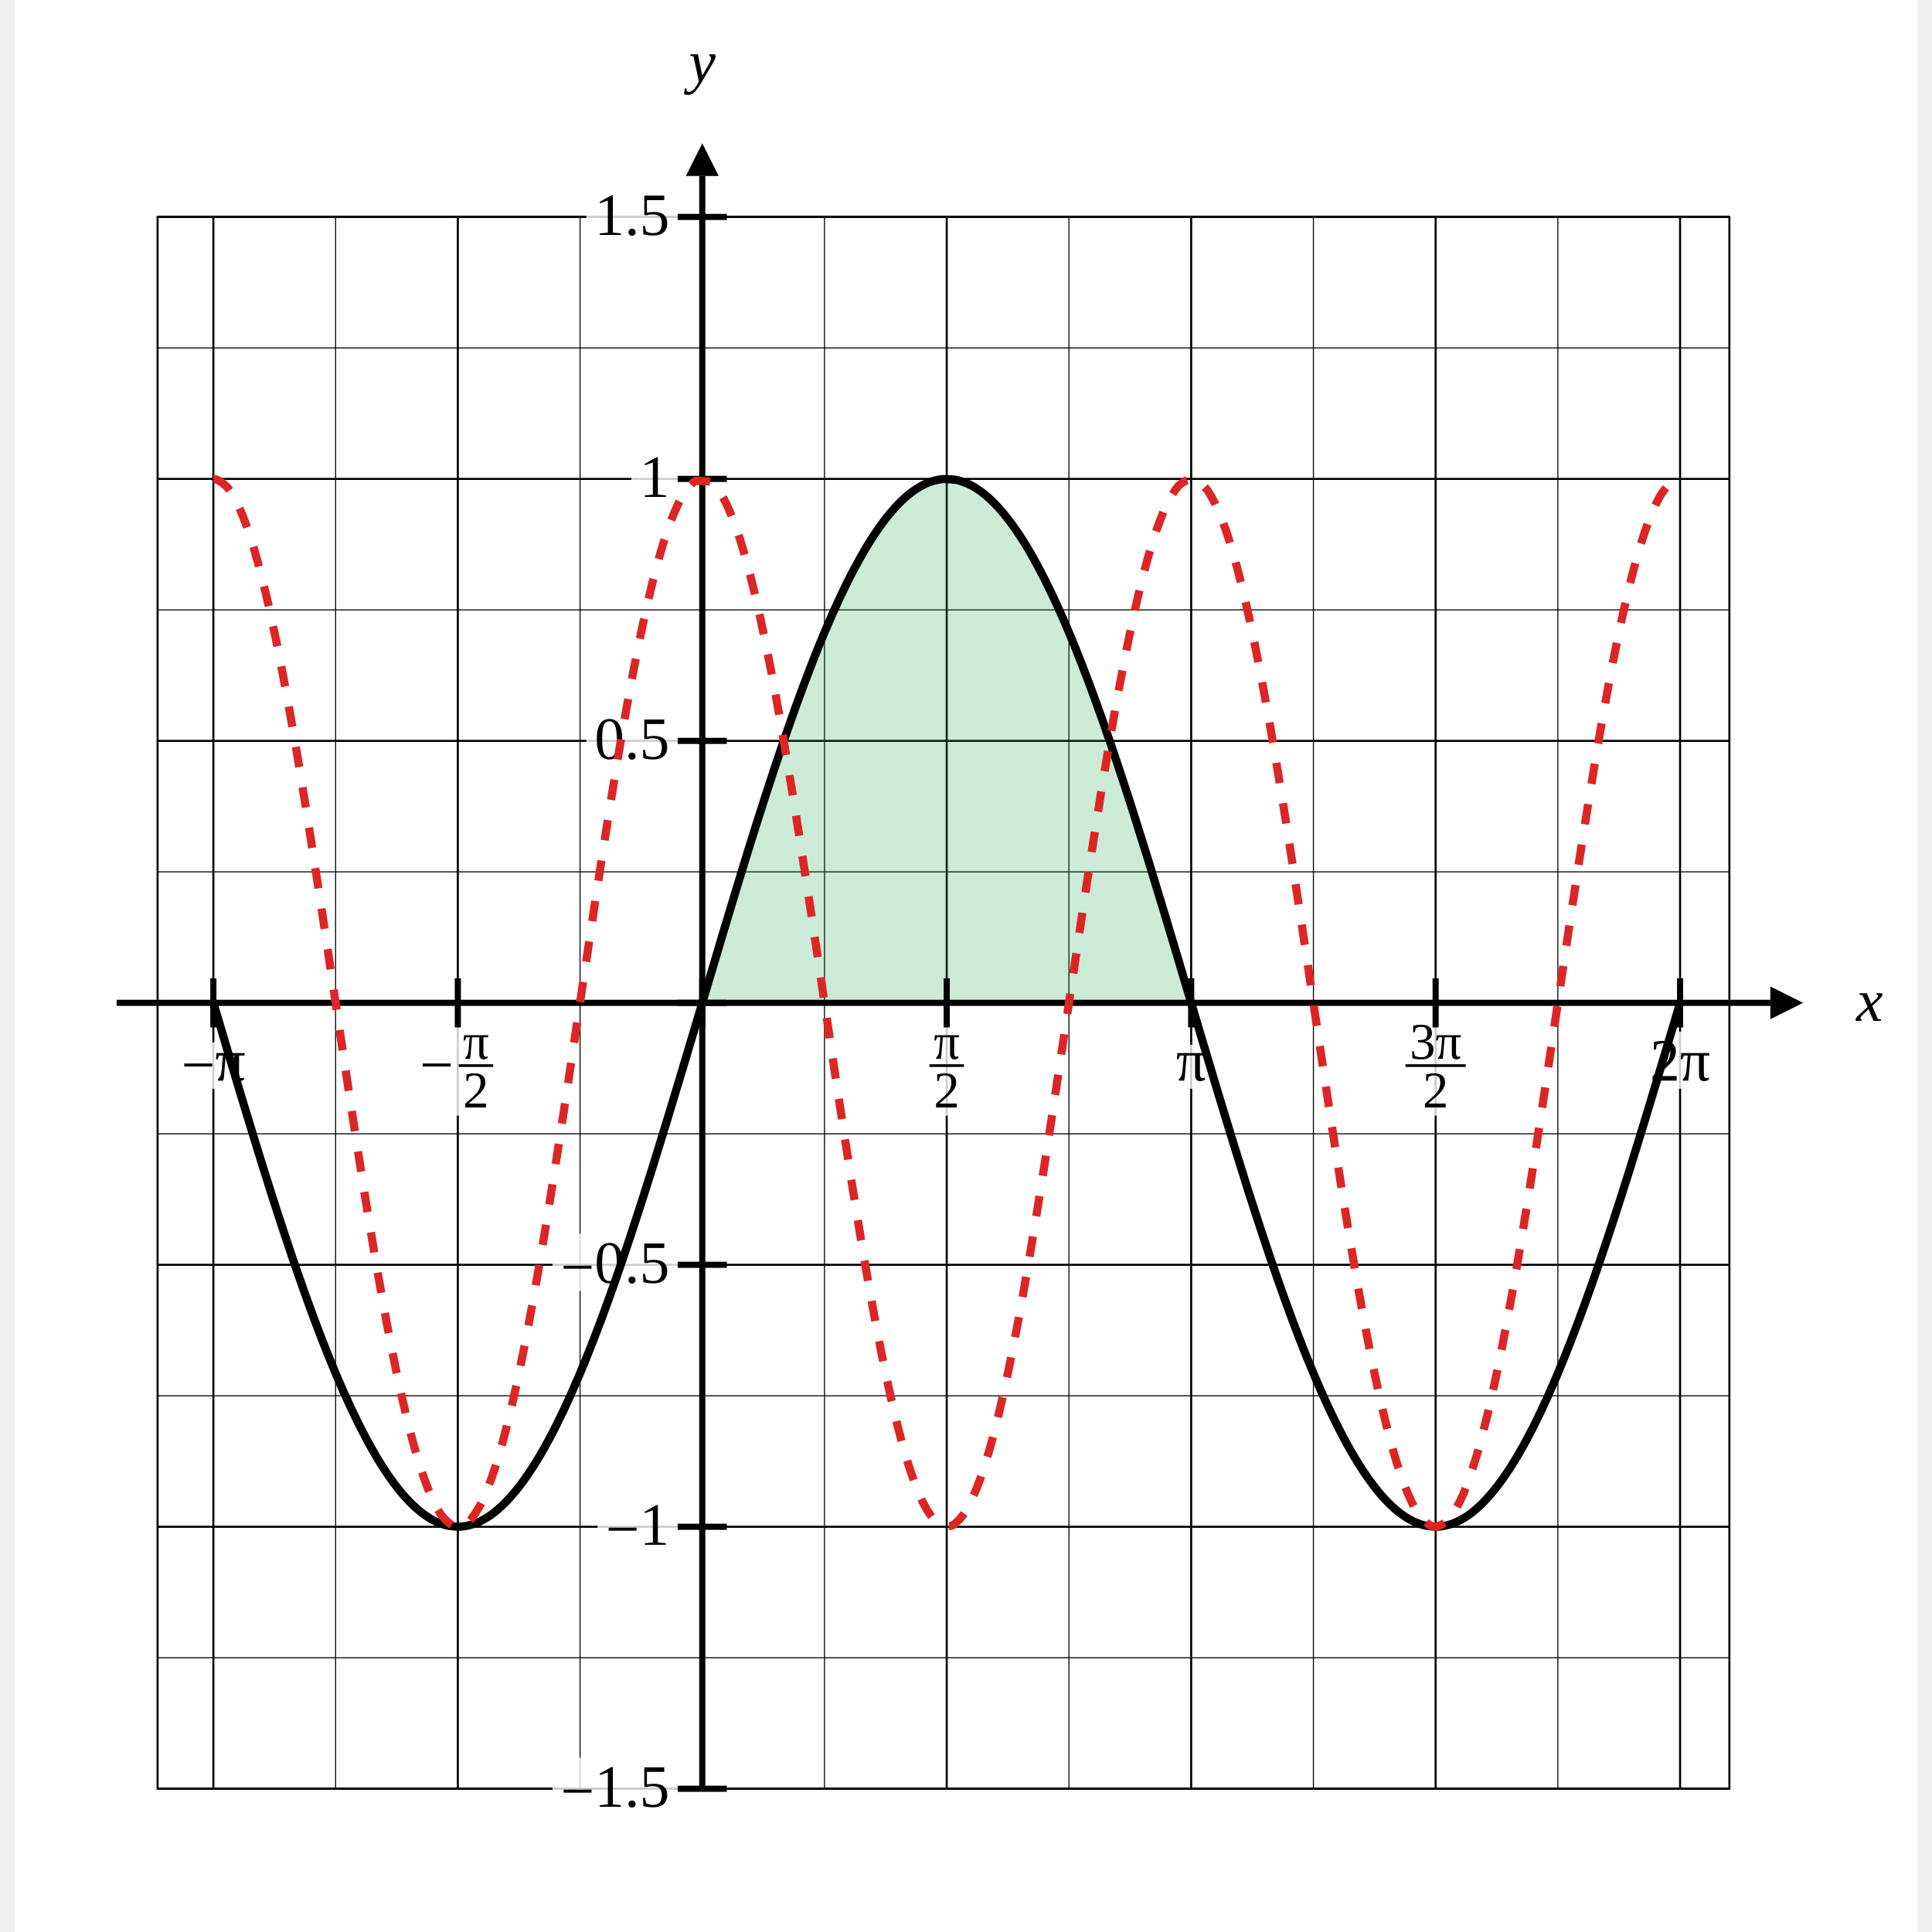
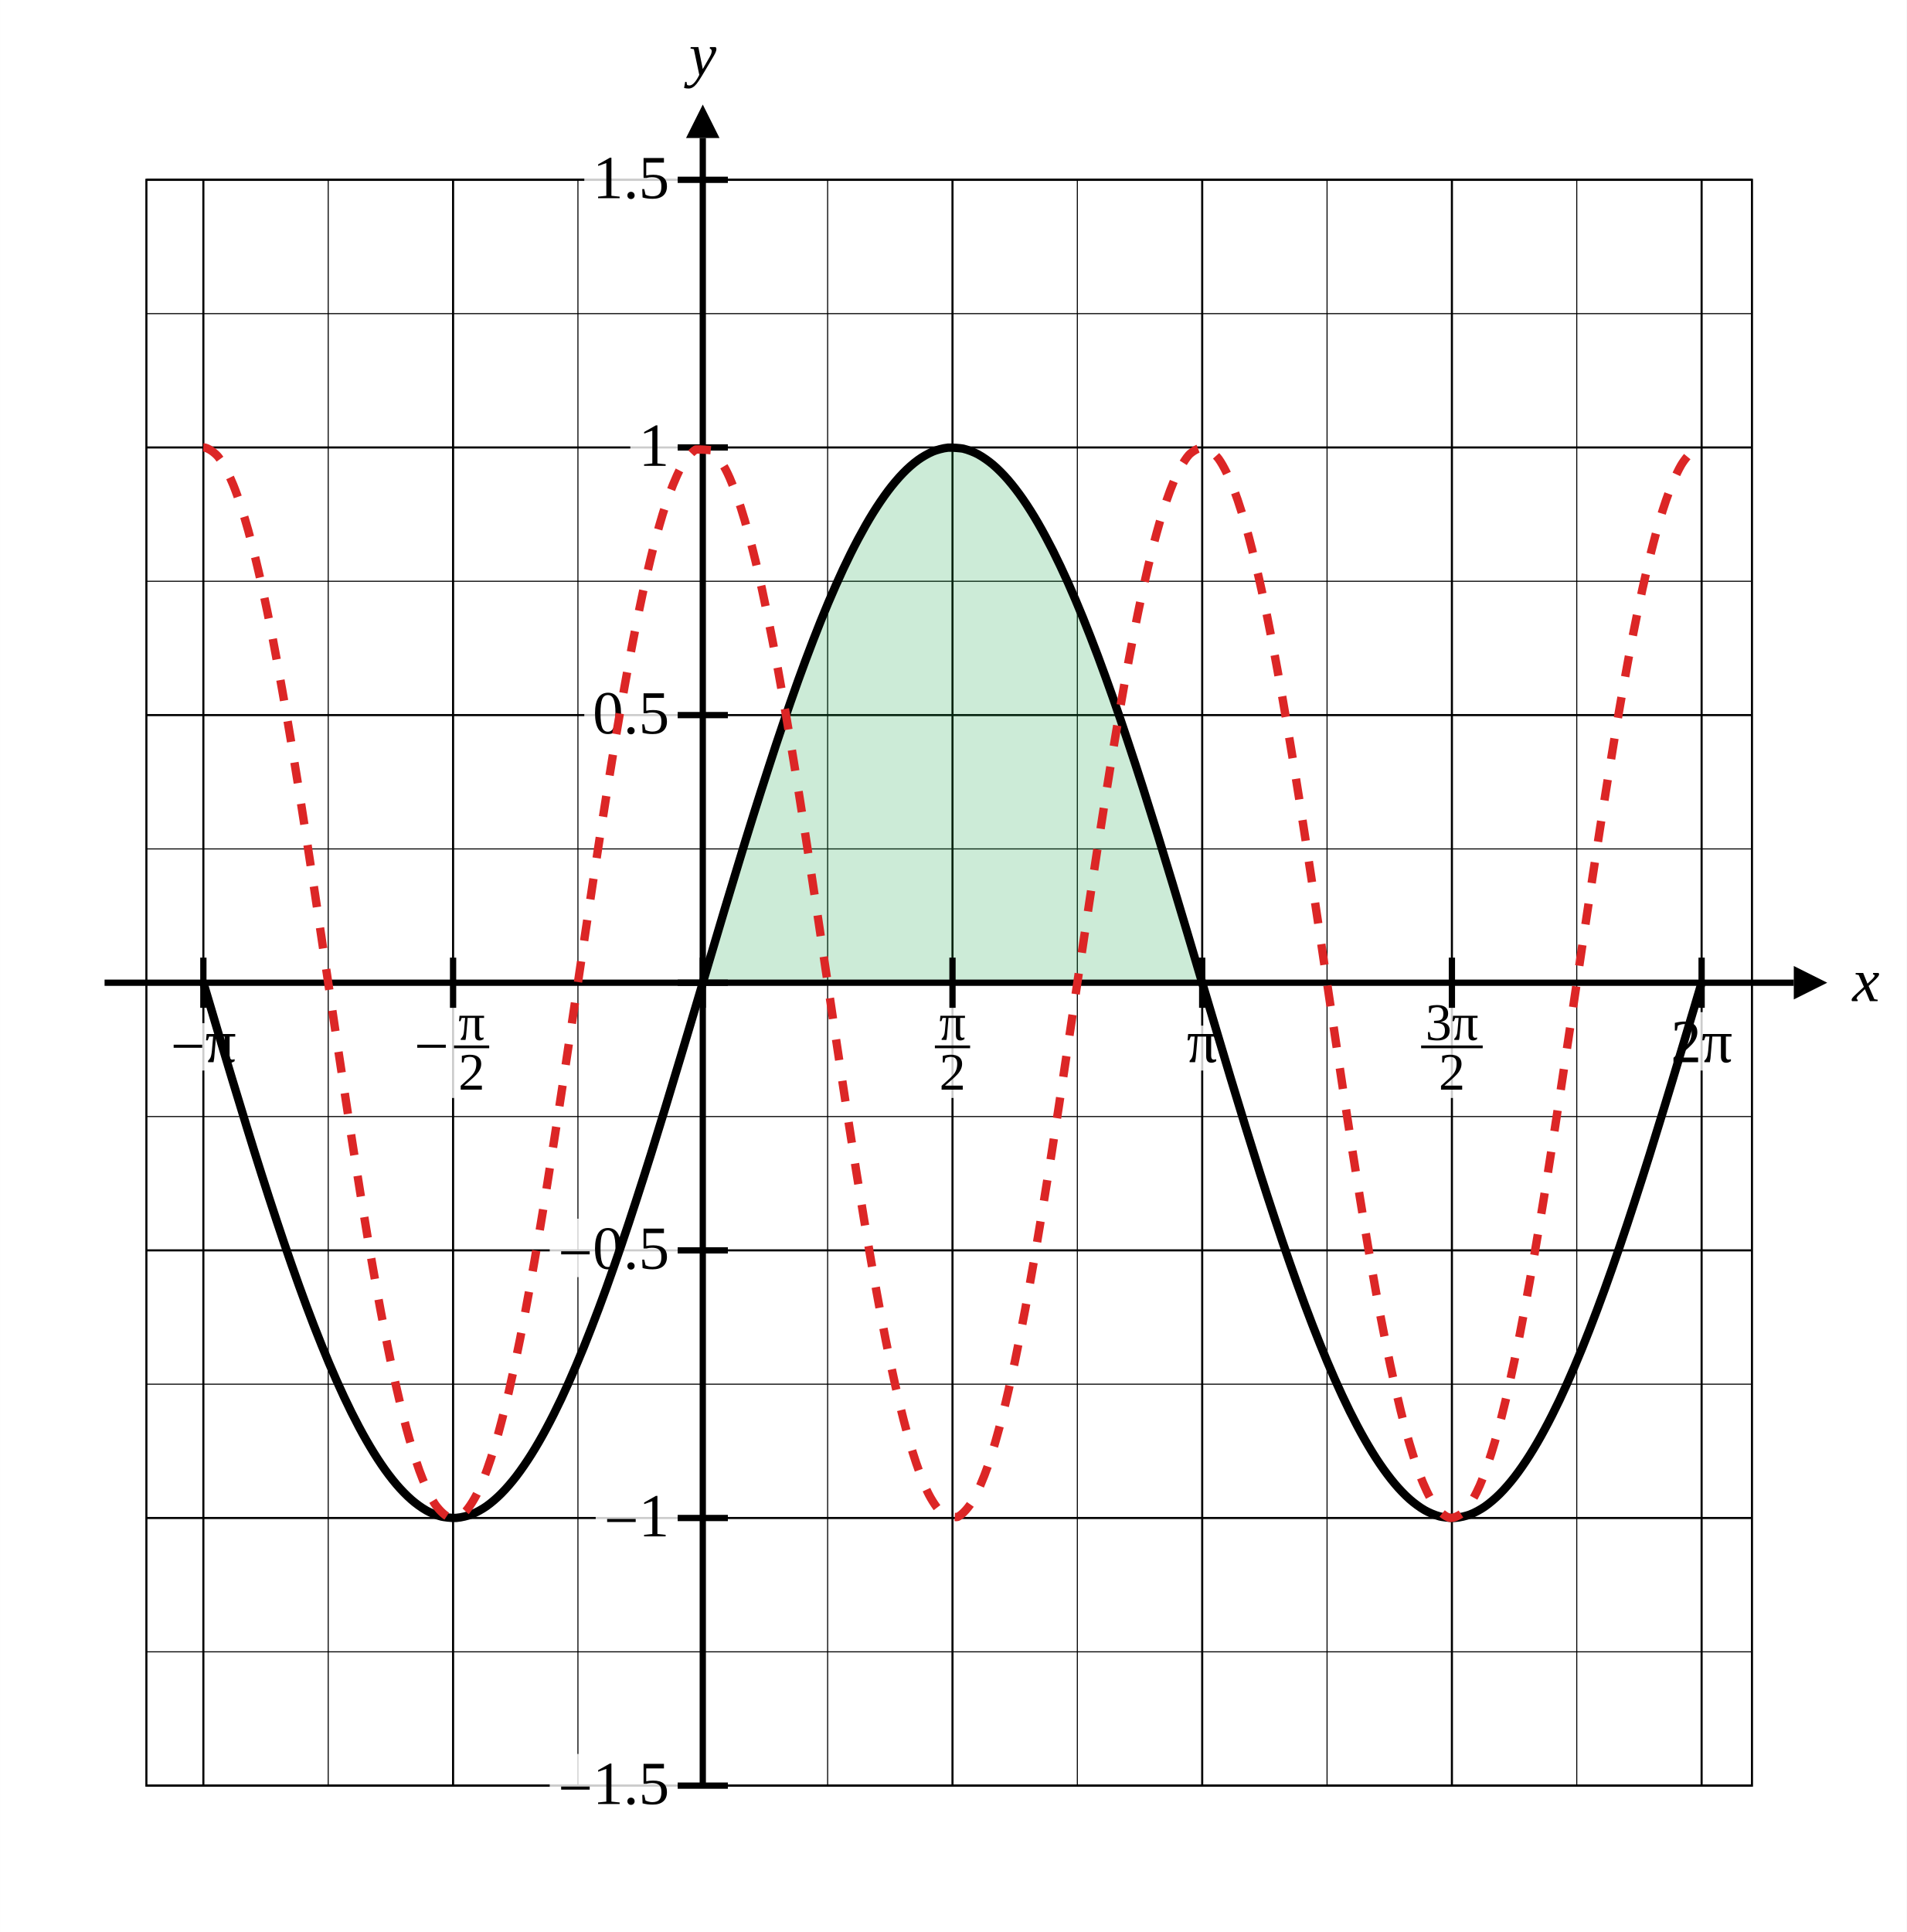
- <svg xmlns="http://www.w3.org/2000/svg" id="graph-svg" width="12cm" height="12cm" viewBox="0 -18 465 472" style="display:block;background:#ffffff">
-   <rect x="0" y="-18" width="465" height="472" fill="white" />
+ <svg xmlns="http://www.w3.org/2000/svg" id="graph-svg" width="12.053cm" height="12.211cm" viewBox="0 -8 456 462" style="display:block;background:#ffffff">
+   <rect x="0" y="-8" width="456" height="462" fill="white" />
  <defs>
    <clipPath id="graph-clip">
      <rect x="35" y="35" width="384" height="384" />
    </clipPath>
  </defs>
  <g class="grid-layer">
    <rect data-target-type="grid" data-target-id="border" x="35" y="35" width="384" height="384" fill="none" stroke="black" stroke-width="0.5" />
    <line data-target-type="grid" data-target-id="vertical" x1="48.627" y1="35" x2="48.627" y2="419" stroke="black" stroke-width="0.25" />
    <line data-target-type="grid" data-target-id="vertical" x1="78.487" y1="35" x2="78.487" y2="419" stroke="black" stroke-width="0.25" />
    <line data-target-type="grid" data-target-id="vertical" x1="108.348" y1="35" x2="108.348" y2="419" stroke="black" stroke-width="0.25" />
    <line data-target-type="grid" data-target-id="vertical" x1="138.209" y1="35" x2="138.209" y2="419" stroke="black" stroke-width="0.25" />
    <line data-target-type="grid" data-target-id="vertical" x1="168.069" y1="35" x2="168.069" y2="419" stroke="black" stroke-width="0.25" />
    <line data-target-type="grid" data-target-id="vertical" x1="197.93" y1="35" x2="197.93" y2="419" stroke="black" stroke-width="0.25" />
    <line data-target-type="grid" data-target-id="vertical" x1="227.791" y1="35" x2="227.791" y2="419" stroke="black" stroke-width="0.25" />
    <line data-target-type="grid" data-target-id="vertical" x1="257.651" y1="35" x2="257.651" y2="419" stroke="black" stroke-width="0.25" />
    <line data-target-type="grid" data-target-id="vertical" x1="287.512" y1="35" x2="287.512" y2="419" stroke="black" stroke-width="0.25" />
    <line data-target-type="grid" data-target-id="vertical" x1="317.373" y1="35" x2="317.373" y2="419" stroke="black" stroke-width="0.25" />
    <line data-target-type="grid" data-target-id="vertical" x1="347.233" y1="35" x2="347.233" y2="419" stroke="black" stroke-width="0.25" />
    <line data-target-type="grid" data-target-id="vertical" x1="377.094" y1="35" x2="377.094" y2="419" stroke="black" stroke-width="0.25" />
    <line data-target-type="grid" data-target-id="vertical" x1="406.955" y1="35" x2="406.955" y2="419" stroke="black" stroke-width="0.25" />
    <line data-target-type="grid" data-target-id="vertical" x1="48.627" y1="35" x2="48.627" y2="419" stroke="black" stroke-width="0.5" />
    <line data-target-type="grid" data-target-id="vertical" x1="108.348" y1="35" x2="108.348" y2="419" stroke="black" stroke-width="0.5" />
    <line data-target-type="grid" data-target-id="vertical" x1="168.069" y1="35" x2="168.069" y2="419" stroke="black" stroke-width="0.5" />
    <line data-target-type="grid" data-target-id="vertical" x1="227.791" y1="35" x2="227.791" y2="419" stroke="black" stroke-width="0.5" />
    <line data-target-type="grid" data-target-id="vertical" x1="287.512" y1="35" x2="287.512" y2="419" stroke="black" stroke-width="0.5" />
    <line data-target-type="grid" data-target-id="vertical" x1="347.233" y1="35" x2="347.233" y2="419" stroke="black" stroke-width="0.5" />
    <line data-target-type="grid" data-target-id="vertical" x1="406.955" y1="35" x2="406.955" y2="419" stroke="black" stroke-width="0.5" />
    <line data-target-type="grid" data-target-id="horizontal" x1="35" y1="419" x2="419" y2="419" stroke="black" stroke-width="0.25" />
    <line data-target-type="grid" data-target-id="horizontal" x1="35" y1="387" x2="419" y2="387" stroke="black" stroke-width="0.25" />
    <line data-target-type="grid" data-target-id="horizontal" x1="35" y1="355" x2="419" y2="355" stroke="black" stroke-width="0.25" />
    <line data-target-type="grid" data-target-id="horizontal" x1="35" y1="323" x2="419" y2="323" stroke="black" stroke-width="0.25" />
    <line data-target-type="grid" data-target-id="horizontal" x1="35" y1="291" x2="419" y2="291" stroke="black" stroke-width="0.25" />
    <line data-target-type="grid" data-target-id="horizontal" x1="35" y1="259" x2="419" y2="259" stroke="black" stroke-width="0.25" />
    <line data-target-type="grid" data-target-id="horizontal" x1="35" y1="227" x2="419" y2="227" stroke="black" stroke-width="0.25" />
    <line data-target-type="grid" data-target-id="horizontal" x1="35" y1="195" x2="419" y2="195" stroke="black" stroke-width="0.25" />
    <line data-target-type="grid" data-target-id="horizontal" x1="35" y1="163" x2="419" y2="163" stroke="black" stroke-width="0.25" />
    <line data-target-type="grid" data-target-id="horizontal" x1="35" y1="131" x2="419" y2="131" stroke="black" stroke-width="0.25" />
    <line data-target-type="grid" data-target-id="horizontal" x1="35" y1="99" x2="419" y2="99" stroke="black" stroke-width="0.25" />
    <line data-target-type="grid" data-target-id="horizontal" x1="35" y1="67" x2="419" y2="67" stroke="black" stroke-width="0.25" />
    <line data-target-type="grid" data-target-id="horizontal" x1="35" y1="35" x2="419" y2="35" stroke="black" stroke-width="0.25" />
    <line data-target-type="grid" data-target-id="horizontal" x1="35" y1="419" x2="419" y2="419" stroke="black" stroke-width="0.5" />
    <line data-target-type="grid" data-target-id="horizontal" x1="35" y1="355" x2="419" y2="355" stroke="black" stroke-width="0.5" />
    <line data-target-type="grid" data-target-id="horizontal" x1="35" y1="291" x2="419" y2="291" stroke="black" stroke-width="0.5" />
    <line data-target-type="grid" data-target-id="horizontal" x1="35" y1="227" x2="419" y2="227" stroke="black" stroke-width="0.5" />
    <line data-target-type="grid" data-target-id="horizontal" x1="35" y1="163" x2="419" y2="163" stroke="black" stroke-width="0.5" />
    <line data-target-type="grid" data-target-id="horizontal" x1="35" y1="99" x2="419" y2="99" stroke="black" stroke-width="0.5" />
    <line data-target-type="grid" data-target-id="horizontal" x1="35" y1="35" x2="419" y2="35" stroke="black" stroke-width="0.5" />
  </g>
  <g class="integrals-layer" clip-path="url(#graph-clip)">
    <g data-target-type="integral" data-target-id="int-1" style="cursor:context-menu">
      <g opacity="0.22">
        <path d="M 168.07 227.00 L 170.06 220.30 L 172.05 213.62 L 174.04 206.98 L 176.03 200.39 L 178.02 193.87 L 180.01 187.45 L 182.00 181.13 L 184.00 174.94 L 185.99 168.89 L 187.98 163.00 L 189.97 157.29 L 191.96 151.76 L 193.95 146.45 L 195.94 141.35 L 197.93 136.49 L 199.92 131.88 L 201.91 127.53 L 203.90 123.45 L 205.89 119.65 L 207.88 116.15 L 209.87 112.95 L 211.86 110.07 L 213.86 107.50 L 215.85 105.26 L 217.84 103.36 L 219.83 101.80 L 221.82 100.58 L 223.81 99.70 L 225.80 99.18 L 227.79 99.00 L 229.78 99.18 L 231.77 99.70 L 233.76 100.58 L 235.75 101.80 L 237.74 103.36 L 239.73 105.26 L 241.73 107.50 L 243.72 110.07 L 245.71 112.95 L 247.70 116.15 L 249.69 119.65 L 251.68 123.45 L 253.67 127.53 L 255.66 131.88 L 257.65 136.49 L 259.64 141.35 L 261.63 146.45 L 263.62 151.76 L 265.61 157.29 L 267.60 163.00 L 269.60 168.89 L 271.59 174.94 L 273.58 181.13 L 275.57 187.45 L 277.56 193.87 L 279.55 200.39 L 281.54 206.98 L 283.53 213.62 L 285.52 220.30 L 287.51 227.00 L 287.51 227.00 L 285.52 227.00 L 283.53 227.00 L 281.54 227.00 L 279.55 227.00 L 277.56 227.00 L 275.57 227.00 L 273.58 227.00 L 271.59 227.00 L 269.60 227.00 L 267.60 227.00 L 265.61 227.00 L 263.62 227.00 L 261.63 227.00 L 259.64 227.00 L 257.65 227.00 L 255.66 227.00 L 253.67 227.00 L 251.68 227.00 L 249.69 227.00 L 247.70 227.00 L 245.71 227.00 L 243.72 227.00 L 241.73 227.00 L 239.73 227.00 L 237.74 227.00 L 235.75 227.00 L 233.76 227.00 L 231.77 227.00 L 229.78 227.00 L 227.79 227.00 L 225.80 227.00 L 223.81 227.00 L 221.82 227.00 L 219.83 227.00 L 217.84 227.00 L 215.85 227.00 L 213.86 227.00 L 211.86 227.00 L 209.87 227.00 L 207.88 227.00 L 205.89 227.00 L 203.90 227.00 L 201.91 227.00 L 199.92 227.00 L 197.93 227.00 L 195.94 227.00 L 193.95 227.00 L 191.96 227.00 L 189.97 227.00 L 187.98 227.00 L 185.99 227.00 L 184.00 227.00 L 182.00 227.00 L 180.01 227.00 L 178.02 227.00 L 176.03 227.00 L 174.04 227.00 L 172.05 227.00 L 170.06 227.00 L 168.07 227.00 Z" fill="#16a34a" stroke="#16a34a" stroke-width="0.4" stroke-linejoin="round" />
      </g>
    </g>
  </g>
  <g class="axis-labels-layer">
    <rect x="38.786" y="236.666" width="19.681" height="11.334" fill="white" opacity="0.8" />
    <text x="40.786" y="247.056" font-size="14.668" font-family="Times New Roman" font-style="normal" font-weight="normal" fill="black" class="graph-content" style="white-space:pre">−</text>
    <text x="49.059" y="246" font-size="14.668" font-family="Times New Roman" font-style="normal" font-weight="normal" fill="black" class="graph-content" style="white-space:pre">π</text>
    <rect x="97.046" y="232.88" width="22.604" height="21.681" fill="white" opacity="0.8" />
    <text x="99.046" y="247.056" font-size="14.668" font-family="Times New Roman" font-style="normal" font-weight="normal" fill="black" class="graph-content" style="white-space:pre">−</text>
    <text x="109.593" y="240.683" font-size="12.615" font-family="Times New Roman" font-style="normal" font-weight="normal" fill="black" class="graph-content" style="white-space:pre">π</text>
    <text x="109.624" y="252.561" font-size="12.615" font-family="Times New Roman" font-style="normal" font-weight="normal" fill="black" class="graph-content" style="white-space:pre">2</text>
    <line x1="108.566" y1="242.333" x2="116.99" y2="242.333" stroke="black" stroke-width="0.66" />
    <rect x="220.919" y="232.88" width="13.744" height="21.681" fill="white" opacity="0.8" />
    <text x="224.605" y="240.683" font-size="12.615" font-family="Times New Roman" font-style="normal" font-weight="normal" fill="black" class="graph-content" style="white-space:pre">π</text>
    <text x="224.637" y="252.561" font-size="12.615" font-family="Times New Roman" font-style="normal" font-weight="normal" fill="black" class="graph-content" style="white-space:pre">2</text>
    <line x1="223.579" y1="242.333" x2="232.003" y2="242.333" stroke="black" stroke-width="0.66" />
    <rect x="281.808" y="237.252" width="11.408" height="10.748" fill="white" opacity="0.8" />
    <text x="283.808" y="246" font-size="14.668" font-family="Times New Roman" font-style="normal" font-weight="normal" fill="black" class="graph-content" style="white-space:pre">π</text>
    <rect x="337.208" y="230.105" width="20.052" height="24.457" fill="white" opacity="0.8" />
    <text x="340.894" y="240.683" font-size="12.615" font-family="Times New Roman" font-style="normal" font-weight="normal" fill="black" class="graph-content" style="white-space:pre">3</text>
    <text x="347.202" y="240.683" font-size="12.615" font-family="Times New Roman" font-style="normal" font-weight="normal" fill="black" class="graph-content" style="white-space:pre">π</text>
    <text x="344.08" y="252.561" font-size="12.615" font-family="Times New Roman" font-style="normal" font-weight="normal" fill="black" class="graph-content" style="white-space:pre">2</text>
    <line x1="339.868" y1="242.333" x2="354.599" y2="242.333" stroke="black" stroke-width="0.66" />
    <rect x="397.584" y="234.025" width="18.742" height="13.975" fill="white" opacity="0.8" />
    <text x="399.584" y="246" font-size="14.668" font-family="Times New Roman" font-style="normal" font-weight="normal" fill="black" class="graph-content" style="white-space:pre">2</text>
    <text x="406.918" y="246" font-size="14.668" font-family="Times New Roman" font-style="normal" font-weight="normal" fill="black" class="graph-content" style="white-space:pre">π</text>
    <rect x="131.461" y="411.426" width="30.609" height="13.975" fill="white" opacity="0.8" />
    <text x="133.461" y="424.457" font-size="14.668" font-family="Times New Roman" font-style="normal" font-weight="normal" fill="black" class="graph-content" style="white-space:pre">−</text>
    <text x="141.734" y="423.401" font-size="14.668" font-family="Times New Roman" font-style="normal" font-weight="normal" fill="black" class="graph-content" style="white-space:pre">1</text>
    <text x="149.068" y="423.401" font-size="14.668" font-family="Times New Roman" font-style="normal" font-weight="normal" fill="black" class="graph-content" style="white-space:pre">.</text>
    <text x="152.735" y="423.401" font-size="14.668" font-family="Times New Roman" font-style="normal" font-weight="normal" fill="black" class="graph-content" style="white-space:pre">5</text>
    <rect x="142.462" y="347.426" width="19.607" height="13.975" fill="white" opacity="0.8" />
    <text x="144.462" y="360.457" font-size="14.668" font-family="Times New Roman" font-style="normal" font-weight="normal" fill="black" class="graph-content" style="white-space:pre">−</text>
    <text x="152.735" y="359.401" font-size="14.668" font-family="Times New Roman" font-style="normal" font-weight="normal" fill="black" class="graph-content" style="white-space:pre">1</text>
    <rect x="131.461" y="283.426" width="30.609" height="13.975" fill="white" opacity="0.8" />
    <text x="133.461" y="296.457" font-size="14.668" font-family="Times New Roman" font-style="normal" font-weight="normal" fill="black" class="graph-content" style="white-space:pre">−</text>
    <text x="141.734" y="295.401" font-size="14.668" font-family="Times New Roman" font-style="normal" font-weight="normal" fill="black" class="graph-content" style="white-space:pre">0</text>
    <text x="149.068" y="295.401" font-size="14.668" font-family="Times New Roman" font-style="normal" font-weight="normal" fill="black" class="graph-content" style="white-space:pre">.</text>
    <text x="152.735" y="295.401" font-size="14.668" font-family="Times New Roman" font-style="normal" font-weight="normal" fill="black" class="graph-content" style="white-space:pre">5</text>
    <rect x="139.734" y="155.426" width="22.336" height="13.975" fill="white" opacity="0.8" />
    <text x="141.734" y="167.401" font-size="14.668" font-family="Times New Roman" font-style="normal" font-weight="normal" fill="black" class="graph-content" style="white-space:pre">0</text>
    <text x="149.068" y="167.401" font-size="14.668" font-family="Times New Roman" font-style="normal" font-weight="normal" fill="black" class="graph-content" style="white-space:pre">.</text>
    <text x="152.735" y="167.401" font-size="14.668" font-family="Times New Roman" font-style="normal" font-weight="normal" fill="black" class="graph-content" style="white-space:pre">5</text>
    <rect x="150.735" y="91.426" width="11.334" height="13.975" fill="white" opacity="0.8" />
    <text x="152.735" y="103.401" font-size="14.668" font-family="Times New Roman" font-style="normal" font-weight="normal" fill="black" class="graph-content" style="white-space:pre">1</text>
    <rect x="139.734" y="27.426" width="22.336" height="13.975" fill="white" opacity="0.8" />
    <text x="141.734" y="39.401" font-size="14.668" font-family="Times New Roman" font-style="normal" font-weight="normal" fill="black" class="graph-content" style="white-space:pre">1</text>
    <text x="149.068" y="39.401" font-size="14.668" font-family="Times New Roman" font-style="normal" font-weight="normal" fill="black" class="graph-content" style="white-space:pre">.</text>
    <text x="152.735" y="39.401" font-size="14.668" font-family="Times New Roman" font-style="normal" font-weight="normal" fill="black" class="graph-content" style="white-space:pre">5</text>
    <g data-target-type="axis-label" data-target-id="x" style="cursor:default">
-       <text x="450" y="231.401" font-size="14.668" font-family="Times New Roman" font-style="italic" font-weight="normal" fill="black" class="graph-content" style="white-space:pre">x</text>
+       <text x="443" y="231.401" font-size="14.668" font-family="Times New Roman" font-style="italic" font-weight="normal" fill="black" class="graph-content" style="white-space:pre">x</text>
    </g>
    <g data-target-type="axis-label" data-target-id="y" style="cursor:default">
-       <text x="164.813" y="2" font-size="14.668" font-family="Times New Roman" font-style="italic" font-weight="normal" fill="black" class="graph-content" style="white-space:pre">y</text>
+       <text x="164.813" y="10" font-size="14.668" font-family="Times New Roman" font-style="italic" font-weight="normal" fill="black" class="graph-content" style="white-space:pre">y</text>
    </g>
  </g>
  <g class="axis-layer">
    <line x1="48.627" y1="221" x2="48.627" y2="233" stroke="black" stroke-width="1.5" />
    <line x1="108.348" y1="221" x2="108.348" y2="233" stroke="black" stroke-width="1.5" />
    <line x1="168.069" y1="221" x2="168.069" y2="233" stroke="black" stroke-width="1.5" />
    <line x1="227.791" y1="221" x2="227.791" y2="233" stroke="black" stroke-width="1.5" />
    <line x1="287.512" y1="221" x2="287.512" y2="233" stroke="black" stroke-width="1.5" />
    <line x1="347.233" y1="221" x2="347.233" y2="233" stroke="black" stroke-width="1.5" />
    <line x1="406.955" y1="221" x2="406.955" y2="233" stroke="black" stroke-width="1.5" />
    <line x1="162.069" y1="419" x2="174.069" y2="419" stroke="black" stroke-width="1.5" />
    <line x1="162.069" y1="355" x2="174.069" y2="355" stroke="black" stroke-width="1.5" />
    <line x1="162.069" y1="291" x2="174.069" y2="291" stroke="black" stroke-width="1.5" />
    <line x1="162.069" y1="227" x2="174.069" y2="227" stroke="black" stroke-width="1.5" />
    <line x1="162.069" y1="163" x2="174.069" y2="163" stroke="black" stroke-width="1.5" />
    <line x1="162.069" y1="99" x2="174.069" y2="99" stroke="black" stroke-width="1.5" />
    <line x1="162.069" y1="35" x2="174.069" y2="35" stroke="black" stroke-width="1.5" />
    <line data-target-type="axis" data-target-id="y" x1="168.069" y1="25" x2="168.069" y2="419" stroke="black" stroke-width="1.5" />
    <g data-target-type="axis" data-target-id="y" style="cursor:default">
      <polygon points="168.069,17 164.069,25 172.069,25" fill="black" />
    </g>
    <line data-target-type="axis" data-target-id="x" x1="25" y1="227" x2="429" y2="227" stroke="black" stroke-width="1.5" />
    <g data-target-type="axis" data-target-id="x" style="cursor:default">
      <polygon points="437,227 429,223 429,231" fill="black" />
    </g>
  </g>
  <g class="vlines-layer" clip-path="url(#graph-clip)" />
  <g class="functions-layer" clip-path="url(#graph-clip)">
    <g data-target-type="function" data-target-id="sin1" style="cursor:context-menu">
      <path d="M 48.63 227.00 C 49.77 230.85, 50.92 234.71, 52.06 238.55 C 53.20 242.38, 54.36 246.24, 55.51 250.05 C 56.66 253.86, 57.83 257.71, 59.00 261.48 C 60.16 265.27, 61.37 269.12, 62.55 272.84 C 63.72 276.52, 64.94 280.28, 66.14 283.89 C 67.30 287.40, 68.52 291.01, 69.72 294.42 C 70.88 297.74, 72.11 301.16, 73.30 304.36 C 74.45 307.45, 75.69 310.66, 76.89 313.62 C 78.03 316.45, 79.27 319.41, 80.47 322.10 C 81.60 324.65, 82.86 327.34, 84.05 329.74 C 85.17 331.98, 86.44 334.39, 87.64 336.47 C 88.74 338.39, 90.02 340.48, 91.22 342.23 C 92.29 343.81, 93.61 345.56, 94.80 346.96 C 95.84 348.18, 97.19 349.59, 98.39 350.63 C 99.37 351.49, 100.77 352.53, 101.97 353.20 C 102.83 353.69, 104.36 354.36, 105.55 354.65 C 105.98 354.76, 107.94 355.06, 109.13 354.97 C 110.33 354.89, 112.01 354.43, 112.72 354.16 C 113.91 353.69, 115.37 352.86, 116.30 352.21 C 117.50 351.37, 118.87 350.17, 119.88 349.15 C 121.08 347.95, 122.41 346.39, 123.47 345.01 C 124.66 343.45, 125.96 341.55, 127.05 339.82 C 128.25 337.92, 129.53 335.69, 130.63 333.63 C 131.83 331.41, 133.09 328.87, 134.22 326.49 C 135.41 323.96, 136.67 321.15, 137.80 318.47 C 139.00 315.66, 140.24 312.59, 141.38 309.64 C 142.58 306.57, 143.81 303.27, 144.97 300.08 C 146.16 296.78, 147.39 293.27, 148.55 289.86 C 149.75 286.36, 150.97 282.68, 152.13 279.09 C 153.33 275.42, 154.54 271.60, 155.72 267.86 C 156.91 264.05, 158.12 260.13, 159.30 256.26 C 160.47 252.41, 161.66 248.49, 162.82 244.61 C 163.98 240.76, 165.14 236.87, 166.29 233.00 C 167.43 229.15, 168.58 225.28, 169.73 221.43 C 170.87 217.59, 172.02 213.73, 173.16 209.90 C 174.31 206.08, 175.47 202.22, 176.63 198.43 C 177.78 194.63, 178.97 190.78, 180.14 187.03 C 181.32 183.28, 182.53 179.45, 183.73 175.77 C 184.89 172.16, 186.11 168.47, 187.31 164.95 C 188.47 161.53, 189.70 158.01, 190.89 154.69 C 192.05 151.49, 193.28 148.16, 194.48 145.07 C 195.62 142.11, 196.86 139.02, 198.06 136.18 C 199.20 133.49, 200.45 130.65, 201.64 128.10 C 202.77 125.69, 204.03 123.14, 205.23 120.89 C 206.34 118.80, 207.61 116.55, 208.81 114.62 C 209.90 112.87, 211.20 110.94, 212.39 109.36 C 213.45 107.95, 214.78 106.36, 215.98 105.13 C 216.99 104.08, 218.36 102.85, 219.56 101.99 C 220.50 101.31, 221.95 100.45, 223.14 99.96 C 223.88 99.65, 225.53 99.16, 226.73 99.05 C 227.54 98.97, 229.96 99.20, 230.31 99.28 C 231.50 99.55, 233.05 100.19, 233.89 100.64 C 235.09 101.29, 236.50 102.30, 237.48 103.13 C 238.67 104.14, 240.02 105.52, 241.06 106.72 C 242.25 108.09, 243.57 109.82, 244.64 111.37 C 245.84 113.09, 247.13 115.15, 248.23 117.05 C 249.42 119.11, 250.69 121.48, 251.81 123.70 C 253.00 126.08, 254.26 128.75, 255.39 131.27 C 256.59 133.94, 257.83 136.89, 258.98 139.70 C 260.17 142.64, 261.41 145.83, 262.56 148.89 C 263.75 152.08, 264.98 155.49, 266.14 158.78 C 267.34 162.18, 268.56 165.78, 269.72 169.28 C 270.92 172.87, 272.14 176.62, 273.31 180.28 C 274.50 184.03, 275.71 187.90, 276.89 191.71 C 278.08 195.55, 279.28 199.48, 280.45 203.37 C 281.62 207.22, 282.79 211.13, 283.94 215.00 C 285.09 218.86, 286.24 222.73, 287.39 226.60 C 288.54 230.45, 289.68 234.31, 290.83 238.15 C 291.97 241.98, 293.12 245.84, 294.27 249.65 C 295.42 253.46, 296.60 257.31, 297.76 261.08 C 298.93 264.87, 300.13 268.72, 301.31 272.45 C 302.48 276.13, 303.70 279.90, 304.90 283.51 C 306.06 287.03, 307.28 290.64, 308.48 294.06 C 309.64 297.38, 310.87 300.81, 312.06 304.03 C 313.21 307.12, 314.45 310.34, 315.65 313.31 C 316.79 316.14, 318.03 319.12, 319.23 321.82 C 320.36 324.37, 321.62 327.08, 322.81 329.49 C 323.93 331.74, 325.20 334.16, 326.40 336.25 C 327.50 338.18, 328.78 340.28, 329.98 342.04 C 331.06 343.63, 332.37 345.40, 333.56 346.81 C 334.60 348.05, 335.95 349.47, 337.14 350.52 C 338.13 351.39, 339.53 352.45, 340.73 353.13 C 341.60 353.63, 343.12 354.31, 344.31 354.62 C 344.77 354.74, 346.70 355.05, 347.89 354.98 C 349.09 354.91, 350.79 354.46, 351.48 354.20 C 352.67 353.76, 354.14 352.93, 355.06 352.30 C 356.26 351.47, 357.63 350.28, 358.64 349.28 C 359.84 348.09, 361.17 346.54, 362.23 345.17 C 363.42 343.63, 364.72 341.74, 365.81 340.02 C 367.01 338.13, 368.29 335.92, 369.39 333.86 C 370.59 331.65, 371.85 329.13, 372.98 326.76 C 374.17 324.24, 375.43 321.43, 376.56 318.77 C 377.76 315.97, 379.00 312.90, 380.14 309.97 C 381.34 306.90, 382.57 303.60, 383.73 300.42 C 384.92 297.13, 386.15 293.63, 387.31 290.23 C 388.51 286.73, 389.73 283.06, 390.89 279.48 C 392.09 275.81, 393.30 272.00, 394.48 268.26 C 395.67 264.45, 396.88 260.53, 398.06 256.67 C 399.24 252.83, 400.42 248.91, 401.58 245.02 C 402.74 241.17, 403.90 237.28, 405.05 233.41 C 405.69 231.27, 406.32 229.14, 406.95 227.00 " fill="none" stroke="#000000" stroke-width="2" />
    </g>
    <g data-target-type="function" data-target-id="cos2" style="cursor:context-menu">
      <path d="M 48.63 99.00 C 49.82 99.00, 51.61 100.51, 52.21 101.27 C 53.40 102.77, 54.89 105.75, 55.79 107.99 C 56.99 110.95, 58.37 115.28, 59.38 118.93 C 60.45 122.80, 61.63 127.67, 62.60 132.04 C 63.47 135.97, 64.39 140.47, 65.21 144.68 C 65.97 148.63, 66.77 152.95, 67.50 157.09 C 68.21 161.05, 68.93 165.28, 69.61 169.38 C 70.27 173.34, 70.94 177.50, 71.59 181.57 C 72.22 185.54, 72.86 189.65, 73.48 193.69 C 74.09 197.66, 74.71 201.73, 75.32 205.75 C 75.91 209.72, 76.52 213.75, 77.11 217.75 C 77.70 221.73, 78.30 225.72, 78.89 229.71 C 79.48 233.68, 80.07 237.66, 80.66 241.61 C 81.25 245.56, 81.85 249.54, 82.45 253.46 C 83.04 257.39, 83.65 261.37, 84.26 265.25 C 84.86 269.16, 85.49 273.14, 86.11 276.97 C 86.74 280.85, 87.39 284.82, 88.03 288.60 C 88.68 292.45, 89.38 296.42, 90.05 300.13 C 90.73 303.92, 91.48 307.89, 92.20 311.51 C 92.93 315.23, 93.76 319.19, 94.54 322.67 C 95.34 326.28, 96.29 330.22, 97.17 333.49 C 98.08 336.88, 99.25 340.78, 100.29 343.66 C 101.23 346.27, 102.68 349.59, 103.87 351.47 C 104.59 352.60, 106.26 354.48, 107.45 354.86 C 108.65 355.24, 110.64 354.10, 111.04 353.72 C 112.23 352.59, 113.76 349.97, 114.62 348.09 C 115.81 345.49, 117.21 341.48, 118.20 338.18 C 119.36 334.33, 120.64 329.29, 121.67 324.85 C 122.57 320.93, 123.53 316.38, 124.38 312.14 C 125.16 308.20, 125.98 303.84, 126.73 299.69 C 127.44 295.73, 128.18 291.48, 128.87 287.38 C 129.54 283.41, 130.22 279.24, 130.87 275.17 C 131.51 271.20, 132.16 267.08, 132.78 263.03 C 133.40 259.06, 134.02 254.99, 134.63 250.96 C 135.23 246.99, 135.83 242.95, 136.43 238.94 C 137.03 234.97, 137.62 230.97, 138.21 226.98 C 138.80 223.01, 139.39 219.02, 139.98 215.06 C 140.57 211.11, 141.17 207.12, 141.76 203.20 C 142.36 199.27, 142.97 195.28, 143.57 191.40 C 144.17 187.48, 144.80 183.50, 145.41 179.66 C 146.03 175.78, 146.68 171.80, 147.31 168.01 C 147.96 164.15, 148.64 160.18, 149.31 156.45 C 149.98 152.65, 150.71 148.68, 151.42 145.04 C 152.14 141.29, 152.95 137.34, 153.71 133.81 C 154.50 130.18, 155.41 126.23, 156.26 122.90 C 157.15 119.44, 158.25 115.53, 159.25 112.54 C 160.21 109.63, 161.64 106.02, 162.83 103.83 C 163.62 102.38, 165.22 100.18, 166.41 99.48 C 166.51 99.43, 169.91 99.60, 170.00 99.66 C 171.19 100.47, 172.77 102.78, 173.58 104.34 C 174.78 106.64, 176.19 110.36, 177.16 113.37 C 178.36 117.07, 179.70 122.07, 180.75 126.43 C 181.69 130.34, 182.69 134.95, 183.56 139.22 C 184.37 143.16, 185.21 147.54, 185.98 151.71 C 186.70 155.66, 187.45 159.93, 188.15 164.04 C 188.83 168.01, 189.52 172.19, 190.18 176.27 C 190.83 180.24, 191.48 184.37, 192.11 188.42 C 192.73 192.39, 193.35 196.48, 193.97 200.50 C 194.57 204.48, 195.18 208.52, 195.78 212.53 C 196.37 216.51, 196.97 220.52, 197.56 224.51 C 198.15 228.49, 198.74 232.47, 199.33 236.44 C 199.92 240.39, 200.52 244.38, 201.11 248.31 C 201.70 252.25, 202.31 256.23, 202.91 260.13 C 203.51 264.04, 204.13 268.02, 204.74 271.88 C 205.36 275.77, 206.00 279.75, 206.63 283.55 C 207.27 287.41, 207.94 291.38, 208.60 295.13 C 209.27 298.94, 209.99 302.91, 210.68 306.58 C 211.40 310.33, 212.18 314.29, 212.93 317.85 C 213.70 321.51, 214.59 325.46, 215.42 328.84 C 216.28 332.34, 217.33 336.26, 218.29 339.35 C 219.27 342.51, 220.67 346.37, 221.86 348.83 C 222.70 350.56, 224.25 353.04, 225.45 354.03 C 225.73 354.26, 228.50 354.96, 229.03 354.73 C 230.23 354.20, 231.86 352.18, 232.61 350.90 C 233.81 348.88, 235.25 345.42, 236.20 342.69 C 237.39 339.24, 238.75 334.48, 239.78 330.37 C 240.76 326.47, 241.82 321.78, 242.73 317.48 C 243.55 313.55, 244.42 309.12, 245.21 304.94 C 245.95 300.99, 246.71 296.70, 247.43 292.58 C 248.11 288.62, 248.81 284.41, 249.48 280.33 C 250.13 276.36, 250.79 272.22, 251.43 268.17 C 252.05 264.20, 252.68 260.10, 253.30 256.07 C 253.90 252.10, 254.51 248.04, 255.11 244.03 C 255.71 240.05, 256.31 236.04, 256.90 232.04 C 257.49 228.06, 258.08 224.08, 258.68 220.10 C 259.27 216.14, 259.86 212.16, 260.45 208.22 C 261.04 204.28, 261.64 200.29, 262.24 196.39 C 262.84 192.47, 263.46 188.49, 264.07 184.62 C 264.68 180.73, 265.32 176.75, 265.94 172.93 C 266.57 169.07, 267.24 165.09, 267.89 161.33 C 268.55 157.51, 269.26 153.54, 269.95 149.85 C 270.65 146.08, 271.42 142.12, 272.16 138.54 C 272.91 134.85, 273.77 130.90, 274.58 127.48 C 275.42 123.93, 276.43 120.00, 277.36 116.83 C 278.31 113.57, 279.61 109.69, 280.74 107.05 C 281.62 104.97, 283.12 102.15, 284.32 100.80 C 284.84 100.21, 286.71 98.86, 287.90 99.03 C 289.10 99.19, 290.83 100.87, 291.49 101.79 C 292.68 103.45, 294.15 106.58, 295.07 108.98 C 296.26 112.09, 297.63 116.56, 298.65 120.35 C 299.69 124.24, 300.83 129.05, 301.78 133.39 C 302.64 137.32, 303.54 141.80, 304.35 146.00 C 305.10 149.95, 305.89 154.26, 306.62 158.40 C 307.32 162.36, 308.03 166.58, 308.71 170.67 C 309.37 174.63, 310.04 178.79, 310.68 182.85 C 311.31 186.82, 311.94 190.92, 312.56 194.96 C 313.17 198.94, 313.79 203.00, 314.39 207.02 C 314.99 210.99, 315.59 215.02, 316.19 219.02 C 316.78 222.99, 317.37 226.98, 317.96 230.97 C 318.55 234.93, 319.14 238.92, 319.74 242.87 C 320.33 246.81, 320.93 250.80, 321.52 254.71 C 322.12 258.64, 322.73 262.62, 323.33 266.49 C 323.94 270.39, 324.58 274.37, 325.20 278.20 C 325.82 282.08, 326.48 286.05, 327.13 289.83 C 327.78 293.66, 328.48 297.64, 329.15 301.34 C 329.84 305.13, 330.60 309.09, 331.32 312.70 C 332.06 316.41, 332.89 320.36, 333.68 323.84 C 334.50 327.43, 335.46 331.36, 336.35 334.61 C 337.28 337.96, 338.48 341.86, 339.55 344.67 C 340.47 347.13, 341.93 350.30, 343.13 352.03 C 343.80 353.00, 345.52 354.73, 346.71 354.95 C 347.91 355.17, 349.80 353.88, 350.30 353.34 C 351.49 352.05, 353.00 349.29, 353.88 347.26 C 355.07 344.50, 356.46 340.36, 357.46 336.91 C 358.58 333.05, 359.82 328.09, 360.82 323.68 C 361.71 319.76, 362.65 315.23, 363.49 311.00 C 364.26 307.06, 365.07 302.71, 365.82 298.56 C 366.52 294.61, 367.26 290.37, 367.94 286.27 C 368.61 282.30, 369.29 278.13, 369.94 274.06 C 370.57 270.09, 371.21 265.98, 371.84 261.94 C 372.45 257.96, 373.07 253.89, 373.68 249.87 C 374.28 245.89, 374.88 241.86, 375.48 237.86 C 376.07 233.88, 376.67 229.88, 377.26 225.89 C 377.85 221.92, 378.44 217.94, 379.03 213.98 C 379.62 210.03, 380.22 206.05, 380.81 202.13 C 381.41 198.19, 382.02 194.21, 382.62 190.33 C 383.22 186.42, 383.85 182.44, 384.47 178.60 C 385.09 174.72, 385.74 170.74, 386.38 166.95 C 387.02 163.10, 387.71 159.13, 388.38 155.41 C 389.06 151.61, 389.80 147.64, 390.50 144.01 C 391.23 140.27, 392.04 136.32, 392.81 132.81 C 393.61 129.18, 394.54 125.24, 395.40 121.93 C 396.29 118.50, 397.42 114.59, 398.44 111.64 C 399.39 108.86, 400.82 105.36, 402.02 103.29 C 402.78 101.97, 404.41 99.90, 405.60 99.32 C 405.83 99.22, 406.50 99.00, 406.95 99.00 " fill="none" stroke="#dc2626" stroke-width="2" stroke-dasharray="5,5" />
    </g>
  </g>
  <g class="points-layer" />
</svg>
